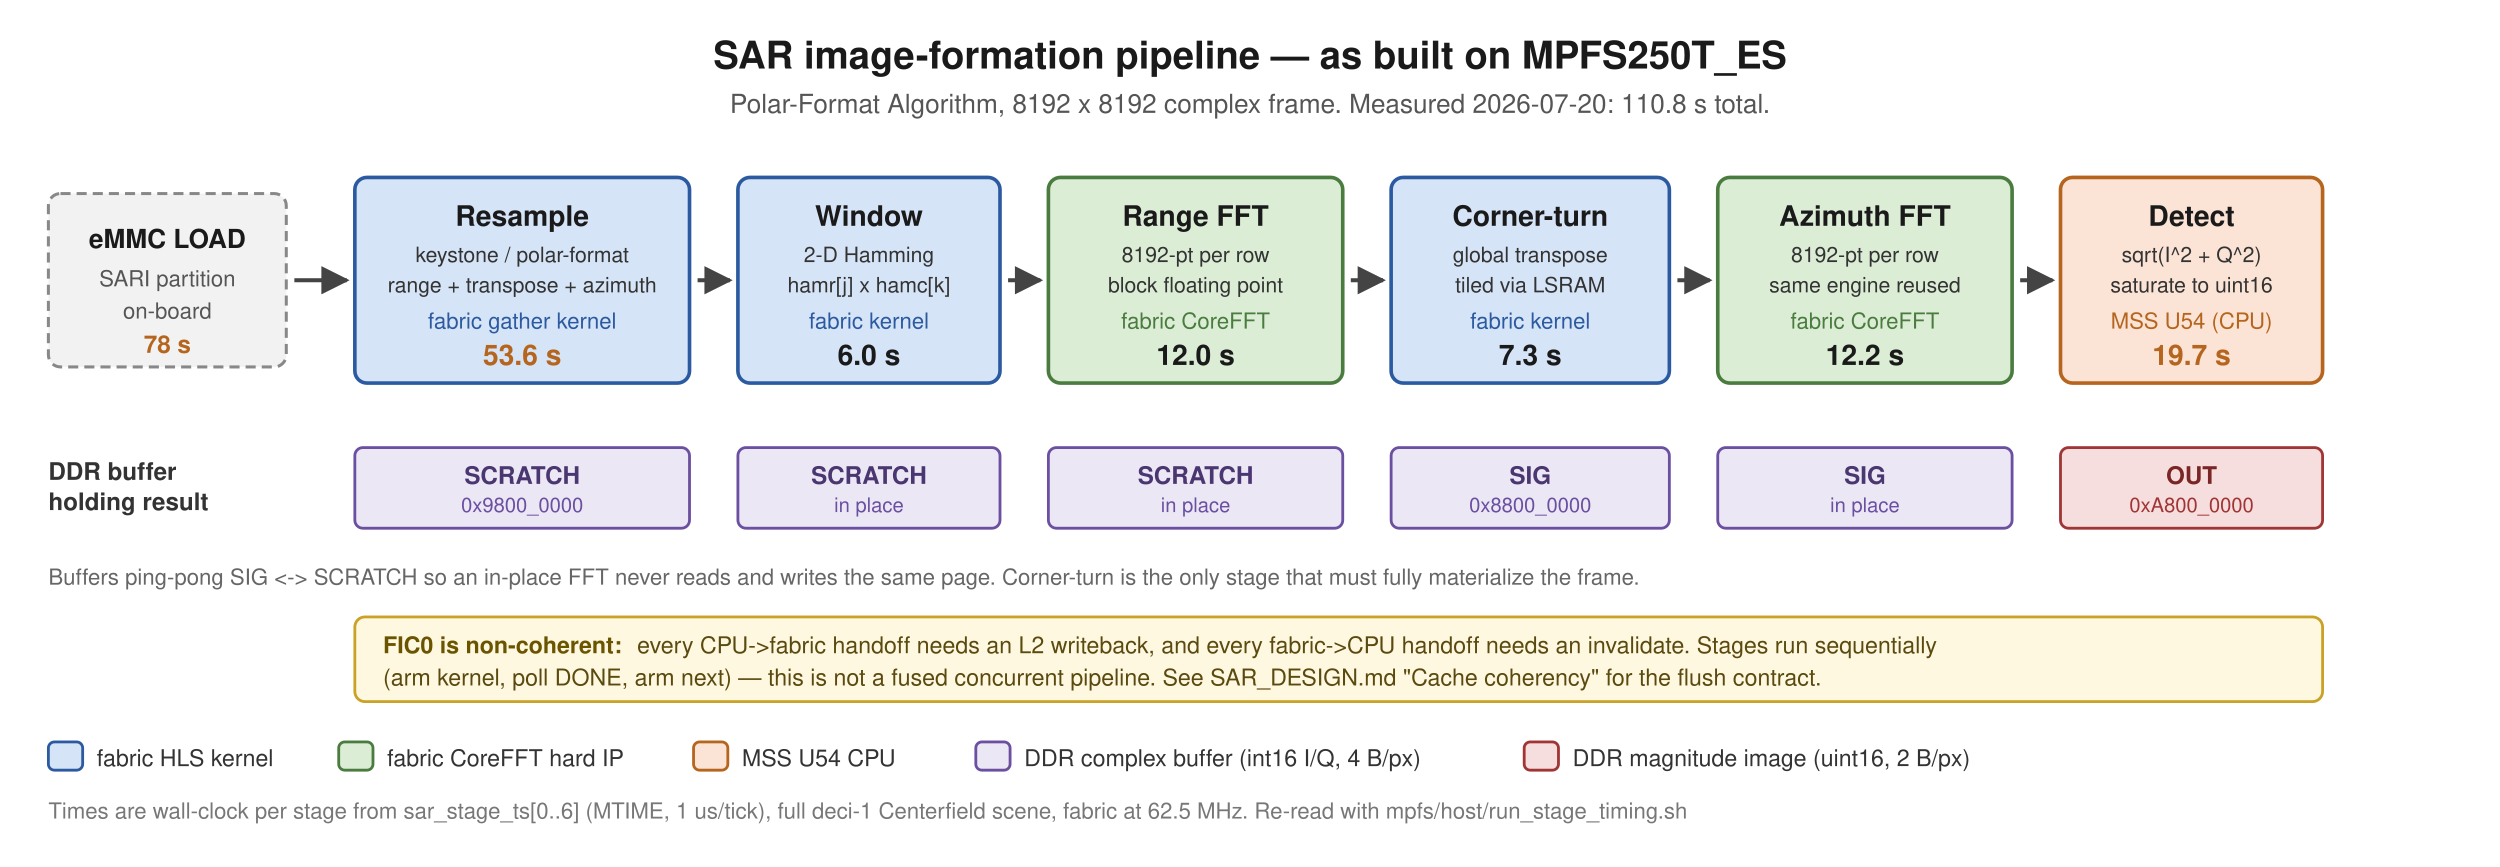
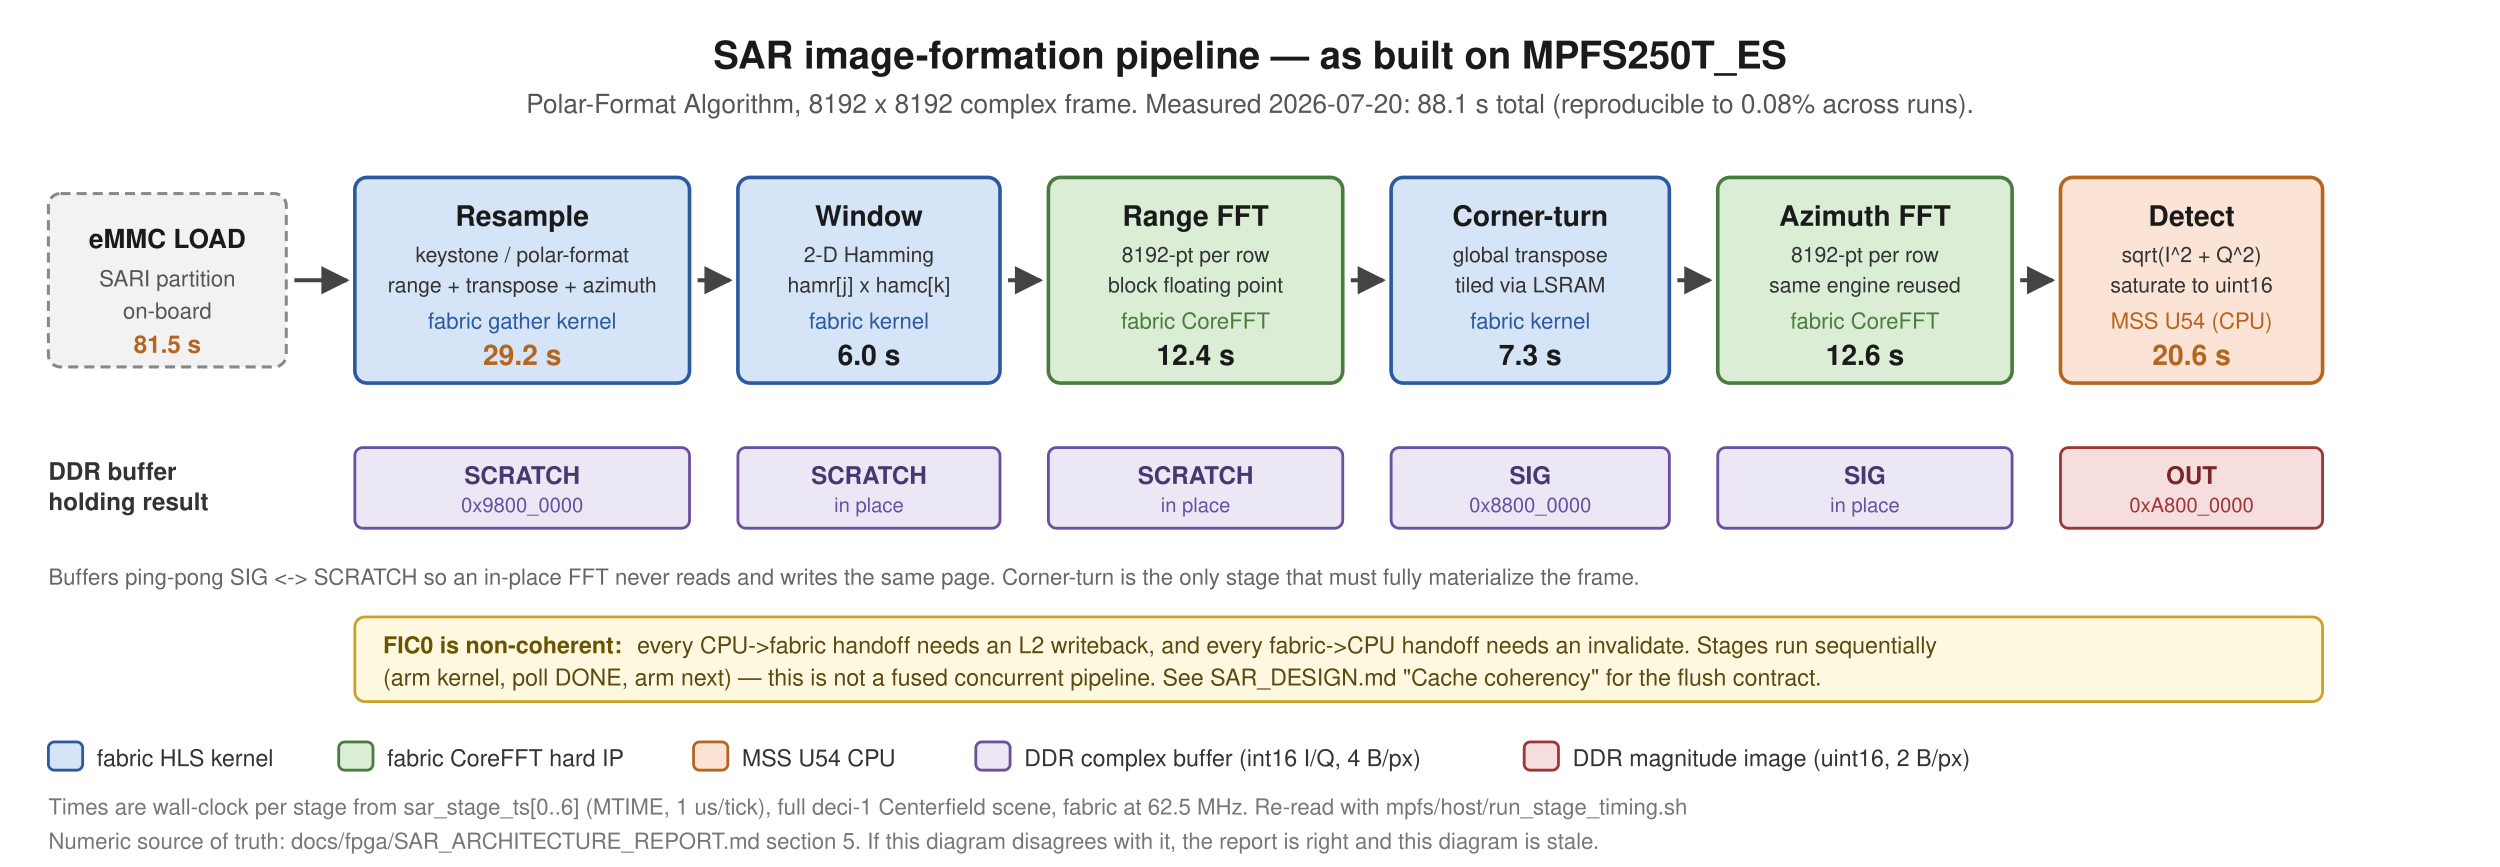
<svg xmlns="http://www.w3.org/2000/svg" viewBox="0 0 1240 430" width="1240" height="430" font-family="Segoe UI, Helvetica, Arial, sans-serif">
  <rect width="1240" height="430" fill="#ffffff" />
  <text x="620" y="34" text-anchor="middle" font-size="19" font-weight="600" fill="#1a1a1a">SAR image-formation pipeline — as built on MPFS250T_ES</text>
-   <text x="620" y="56" text-anchor="middle" font-size="13" fill="#555555">Polar-Format Algorithm, 8192 x 8192 complex frame. Measured 2026-07-20: 110.8 s total.</text>
+   <text x="620" y="56" text-anchor="middle" font-size="13" fill="#555555">Polar-Format Algorithm, 8192 x 8192 complex frame. Measured 2026-07-20: 88.1 s total (reproducible to 0.08% across runs).</text>
  <rect x="24" y="96" width="118" height="86" rx="6" fill="#f2f2f2" stroke="#888888" stroke-width="1.5" stroke-dasharray="5 3" />
  <text x="83" y="123" text-anchor="middle" font-size="13" font-weight="600" fill="#1a1a1a">eMMC LOAD</text>
  <text x="83" y="142" text-anchor="middle" font-size="11" fill="#555555">SARI partition</text>
  <text x="83" y="158" text-anchor="middle" font-size="11" fill="#555555">on-board</text>
-   <text x="83" y="175" text-anchor="middle" font-size="12" font-weight="600" fill="#b5651d">78 s</text>
+   <text x="83" y="175" text-anchor="middle" font-size="12" font-weight="600" fill="#b5651d">81.5 s</text>
  <path d="M 146 139 L 172 139" stroke="#444444" stroke-width="2" marker-end="url(#ah)" />
  <defs>
    <marker id="ah" viewBox="0 0 10 10" refX="9" refY="5" markerWidth="7" markerHeight="7" orient="auto-start-reverse">
      <path d="M 0 0 L 10 5 L 0 10 z" fill="#444444" />
    </marker>
  </defs>
  <rect x="176" y="88" width="166" height="102" rx="6" fill="#d6e4f7" stroke="#2c5aa0" stroke-width="1.8" />
  <text x="259" y="112" text-anchor="middle" font-size="14" font-weight="600" fill="#1a1a1a">Resample</text>
  <text x="259" y="130" text-anchor="middle" font-size="10.5" fill="#333333">keystone / polar-format</text>
  <text x="259" y="145" text-anchor="middle" font-size="10.5" fill="#333333">range + transpose + azimuth</text>
  <text x="259" y="163" text-anchor="middle" font-size="11" fill="#2c5aa0">fabric gather kernel</text>
-   <text x="259" y="181" text-anchor="middle" font-size="14" font-weight="700" fill="#b5651d">53.6 s</text>
+   <text x="259" y="181" text-anchor="middle" font-size="14" font-weight="700" fill="#b5651d">29.2 s</text>
  <rect x="366" y="88" width="130" height="102" rx="6" fill="#d6e4f7" stroke="#2c5aa0" stroke-width="1.8" />
  <text x="431" y="112" text-anchor="middle" font-size="14" font-weight="600" fill="#1a1a1a">Window</text>
  <text x="431" y="130" text-anchor="middle" font-size="10.5" fill="#333333">2-D Hamming</text>
  <text x="431" y="145" text-anchor="middle" font-size="10.5" fill="#333333">hamr[j] x hamc[k]</text>
  <text x="431" y="163" text-anchor="middle" font-size="11" fill="#2c5aa0">fabric kernel</text>
  <text x="431" y="181" text-anchor="middle" font-size="14" font-weight="700" fill="#1a1a1a">6.0 s</text>
  <rect x="520" y="88" width="146" height="102" rx="6" fill="#dcedd6" stroke="#4a7c3f" stroke-width="1.8" />
  <text x="593" y="112" text-anchor="middle" font-size="14" font-weight="600" fill="#1a1a1a">Range FFT</text>
  <text x="593" y="130" text-anchor="middle" font-size="10.5" fill="#333333">8192-pt per row</text>
  <text x="593" y="145" text-anchor="middle" font-size="10.5" fill="#333333">block floating point</text>
  <text x="593" y="163" text-anchor="middle" font-size="11" fill="#4a7c3f">fabric CoreFFT</text>
-   <text x="593" y="181" text-anchor="middle" font-size="14" font-weight="700" fill="#1a1a1a">12.0 s</text>
+   <text x="593" y="181" text-anchor="middle" font-size="14" font-weight="700" fill="#1a1a1a">12.4 s</text>
  <rect x="690" y="88" width="138" height="102" rx="6" fill="#d6e4f7" stroke="#2c5aa0" stroke-width="1.8" />
  <text x="759" y="112" text-anchor="middle" font-size="14" font-weight="600" fill="#1a1a1a">Corner-turn</text>
  <text x="759" y="130" text-anchor="middle" font-size="10.5" fill="#333333">global transpose</text>
  <text x="759" y="145" text-anchor="middle" font-size="10.5" fill="#333333">tiled via LSRAM</text>
  <text x="759" y="163" text-anchor="middle" font-size="11" fill="#2c5aa0">fabric kernel</text>
  <text x="759" y="181" text-anchor="middle" font-size="14" font-weight="700" fill="#1a1a1a">7.3 s</text>
  <rect x="852" y="88" width="146" height="102" rx="6" fill="#dcedd6" stroke="#4a7c3f" stroke-width="1.8" />
  <text x="925" y="112" text-anchor="middle" font-size="14" font-weight="600" fill="#1a1a1a">Azimuth FFT</text>
  <text x="925" y="130" text-anchor="middle" font-size="10.5" fill="#333333">8192-pt per row</text>
  <text x="925" y="145" text-anchor="middle" font-size="10.5" fill="#333333">same engine reused</text>
  <text x="925" y="163" text-anchor="middle" font-size="11" fill="#4a7c3f">fabric CoreFFT</text>
-   <text x="925" y="181" text-anchor="middle" font-size="14" font-weight="700" fill="#1a1a1a">12.2 s</text>
+   <text x="925" y="181" text-anchor="middle" font-size="14" font-weight="700" fill="#1a1a1a">12.6 s</text>
  <rect x="1022" y="88" width="130" height="102" rx="6" fill="#fbe3d6" stroke="#b5651d" stroke-width="1.8" />
  <text x="1087" y="112" text-anchor="middle" font-size="14" font-weight="600" fill="#1a1a1a">Detect</text>
  <text x="1087" y="130" text-anchor="middle" font-size="10.5" fill="#333333">sqrt(I^2 + Q^2)</text>
  <text x="1087" y="145" text-anchor="middle" font-size="10.5" fill="#333333">saturate to uint16</text>
  <text x="1087" y="163" text-anchor="middle" font-size="11" fill="#b5651d">MSS U54 (CPU)</text>
-   <text x="1087" y="181" text-anchor="middle" font-size="14" font-weight="700" fill="#b5651d">19.7 s</text>
+   <text x="1087" y="181" text-anchor="middle" font-size="14" font-weight="700" fill="#b5651d">20.6 s</text>
  <path d="M 346 139 L 362 139" stroke="#444444" stroke-width="2" marker-end="url(#ah)" />
  <path d="M 500 139 L 516 139" stroke="#444444" stroke-width="2" marker-end="url(#ah)" />
  <path d="M 670 139 L 686 139" stroke="#444444" stroke-width="2" marker-end="url(#ah)" />
  <path d="M 832 139 L 848 139" stroke="#444444" stroke-width="2" marker-end="url(#ah)" />
  <path d="M 1002 139 L 1018 139" stroke="#444444" stroke-width="2" marker-end="url(#ah)" />
  <text x="24" y="238" font-size="12" font-weight="600" fill="#333333">DDR buffer</text>
  <text x="24" y="253" font-size="12" font-weight="600" fill="#333333">holding result</text>
  <rect x="176" y="222" width="166" height="40" rx="4" fill="#ece7f5" stroke="#6b4fa0" stroke-width="1.4" />
  <text x="259" y="240" text-anchor="middle" font-size="12" font-weight="600" fill="#4a3670">SCRATCH</text>
  <text x="259" y="254" text-anchor="middle" font-size="10" fill="#6b4fa0">0x9800_0000</text>
  <rect x="366" y="222" width="130" height="40" rx="4" fill="#ece7f5" stroke="#6b4fa0" stroke-width="1.4" />
  <text x="431" y="240" text-anchor="middle" font-size="12" font-weight="600" fill="#4a3670">SCRATCH</text>
  <text x="431" y="254" text-anchor="middle" font-size="10" fill="#6b4fa0">in place</text>
  <rect x="520" y="222" width="146" height="40" rx="4" fill="#ece7f5" stroke="#6b4fa0" stroke-width="1.4" />
  <text x="593" y="240" text-anchor="middle" font-size="12" font-weight="600" fill="#4a3670">SCRATCH</text>
  <text x="593" y="254" text-anchor="middle" font-size="10" fill="#6b4fa0">in place</text>
  <rect x="690" y="222" width="138" height="40" rx="4" fill="#ece7f5" stroke="#6b4fa0" stroke-width="1.4" />
  <text x="759" y="240" text-anchor="middle" font-size="12" font-weight="600" fill="#4a3670">SIG</text>
  <text x="759" y="254" text-anchor="middle" font-size="10" fill="#6b4fa0">0x8800_0000</text>
  <rect x="852" y="222" width="146" height="40" rx="4" fill="#ece7f5" stroke="#6b4fa0" stroke-width="1.4" />
  <text x="925" y="240" text-anchor="middle" font-size="12" font-weight="600" fill="#4a3670">SIG</text>
  <text x="925" y="254" text-anchor="middle" font-size="10" fill="#6b4fa0">in place</text>
  <rect x="1022" y="222" width="130" height="40" rx="4" fill="#f7dede" stroke="#a03535" stroke-width="1.4" />
  <text x="1087" y="240" text-anchor="middle" font-size="12" font-weight="600" fill="#7a2626">OUT</text>
  <text x="1087" y="254" text-anchor="middle" font-size="10" fill="#a03535">0xA800_0000</text>
  <text x="24" y="290" font-size="11" fill="#666666">Buffers ping-pong SIG &lt;-&gt; SCRATCH so an in-place FFT never reads and writes the same page. Corner-turn is the only stage that must fully materialize the frame.</text>
  <rect x="176" y="306" width="976" height="42" rx="5" fill="#fff8e0" stroke="#c9a227" stroke-width="1.4" />
  <text x="190" y="324" font-size="11.5" font-weight="600" fill="#6b5400">FIC0 is non-coherent:</text>
  <text x="316" y="324" font-size="11.5" fill="#5a4a10">every CPU-&gt;fabric handoff needs an L2 writeback, and every fabric-&gt;CPU handoff needs an invalidate. Stages run sequentially</text>
  <text x="190" y="340" font-size="11.5" fill="#5a4a10">(arm kernel, poll DONE, arm next) — this is not a fused concurrent pipeline. See SAR_DESIGN.md "Cache coherency" for the flush contract.</text>
  <rect x="24" y="368" width="17" height="14" rx="3" fill="#d6e4f7" stroke="#2c5aa0" stroke-width="1.4" />
  <text x="48" y="380" font-size="11.5" fill="#333333">fabric HLS kernel</text>
  <rect x="168" y="368" width="17" height="14" rx="3" fill="#dcedd6" stroke="#4a7c3f" stroke-width="1.4" />
  <text x="192" y="380" font-size="11.5" fill="#333333">fabric CoreFFT hard IP</text>
  <rect x="344" y="368" width="17" height="14" rx="3" fill="#fbe3d6" stroke="#b5651d" stroke-width="1.4" />
  <text x="368" y="380" font-size="11.5" fill="#333333">MSS U54 CPU</text>
  <rect x="484" y="368" width="17" height="14" rx="3" fill="#ece7f5" stroke="#6b4fa0" stroke-width="1.4" />
  <text x="508" y="380" font-size="11.5" fill="#333333">DDR complex buffer (int16 I/Q, 4 B/px)</text>
  <rect x="756" y="368" width="17" height="14" rx="3" fill="#f7dede" stroke="#a03535" stroke-width="1.4" />
  <text x="780" y="380" font-size="11.5" fill="#333333">DDR magnitude image (uint16, 2 B/px)</text>
-   <text x="24" y="406" font-size="11" fill="#777777">Times are wall-clock per stage from sar_stage_ts[0..6] (MTIME, 1 us/tick), full deci-1 Centerfield scene, fabric at 62.5 MHz. Re-read with mpfs/host/run_stage_timing.sh</text>
+   <text x="24" y="404" font-size="11" fill="#777777">Times are wall-clock per stage from sar_stage_ts[0..6] (MTIME, 1 us/tick), full deci-1 Centerfield scene, fabric at 62.5 MHz. Re-read with mpfs/host/run_stage_timing.sh</text>
+   <text x="24" y="421" font-size="11" fill="#777777">Numeric source of truth: docs/fpga/SAR_ARCHITECTURE_REPORT.md section 5. If this diagram disagrees with it, the report is right and this diagram is stale.</text>
</svg>
